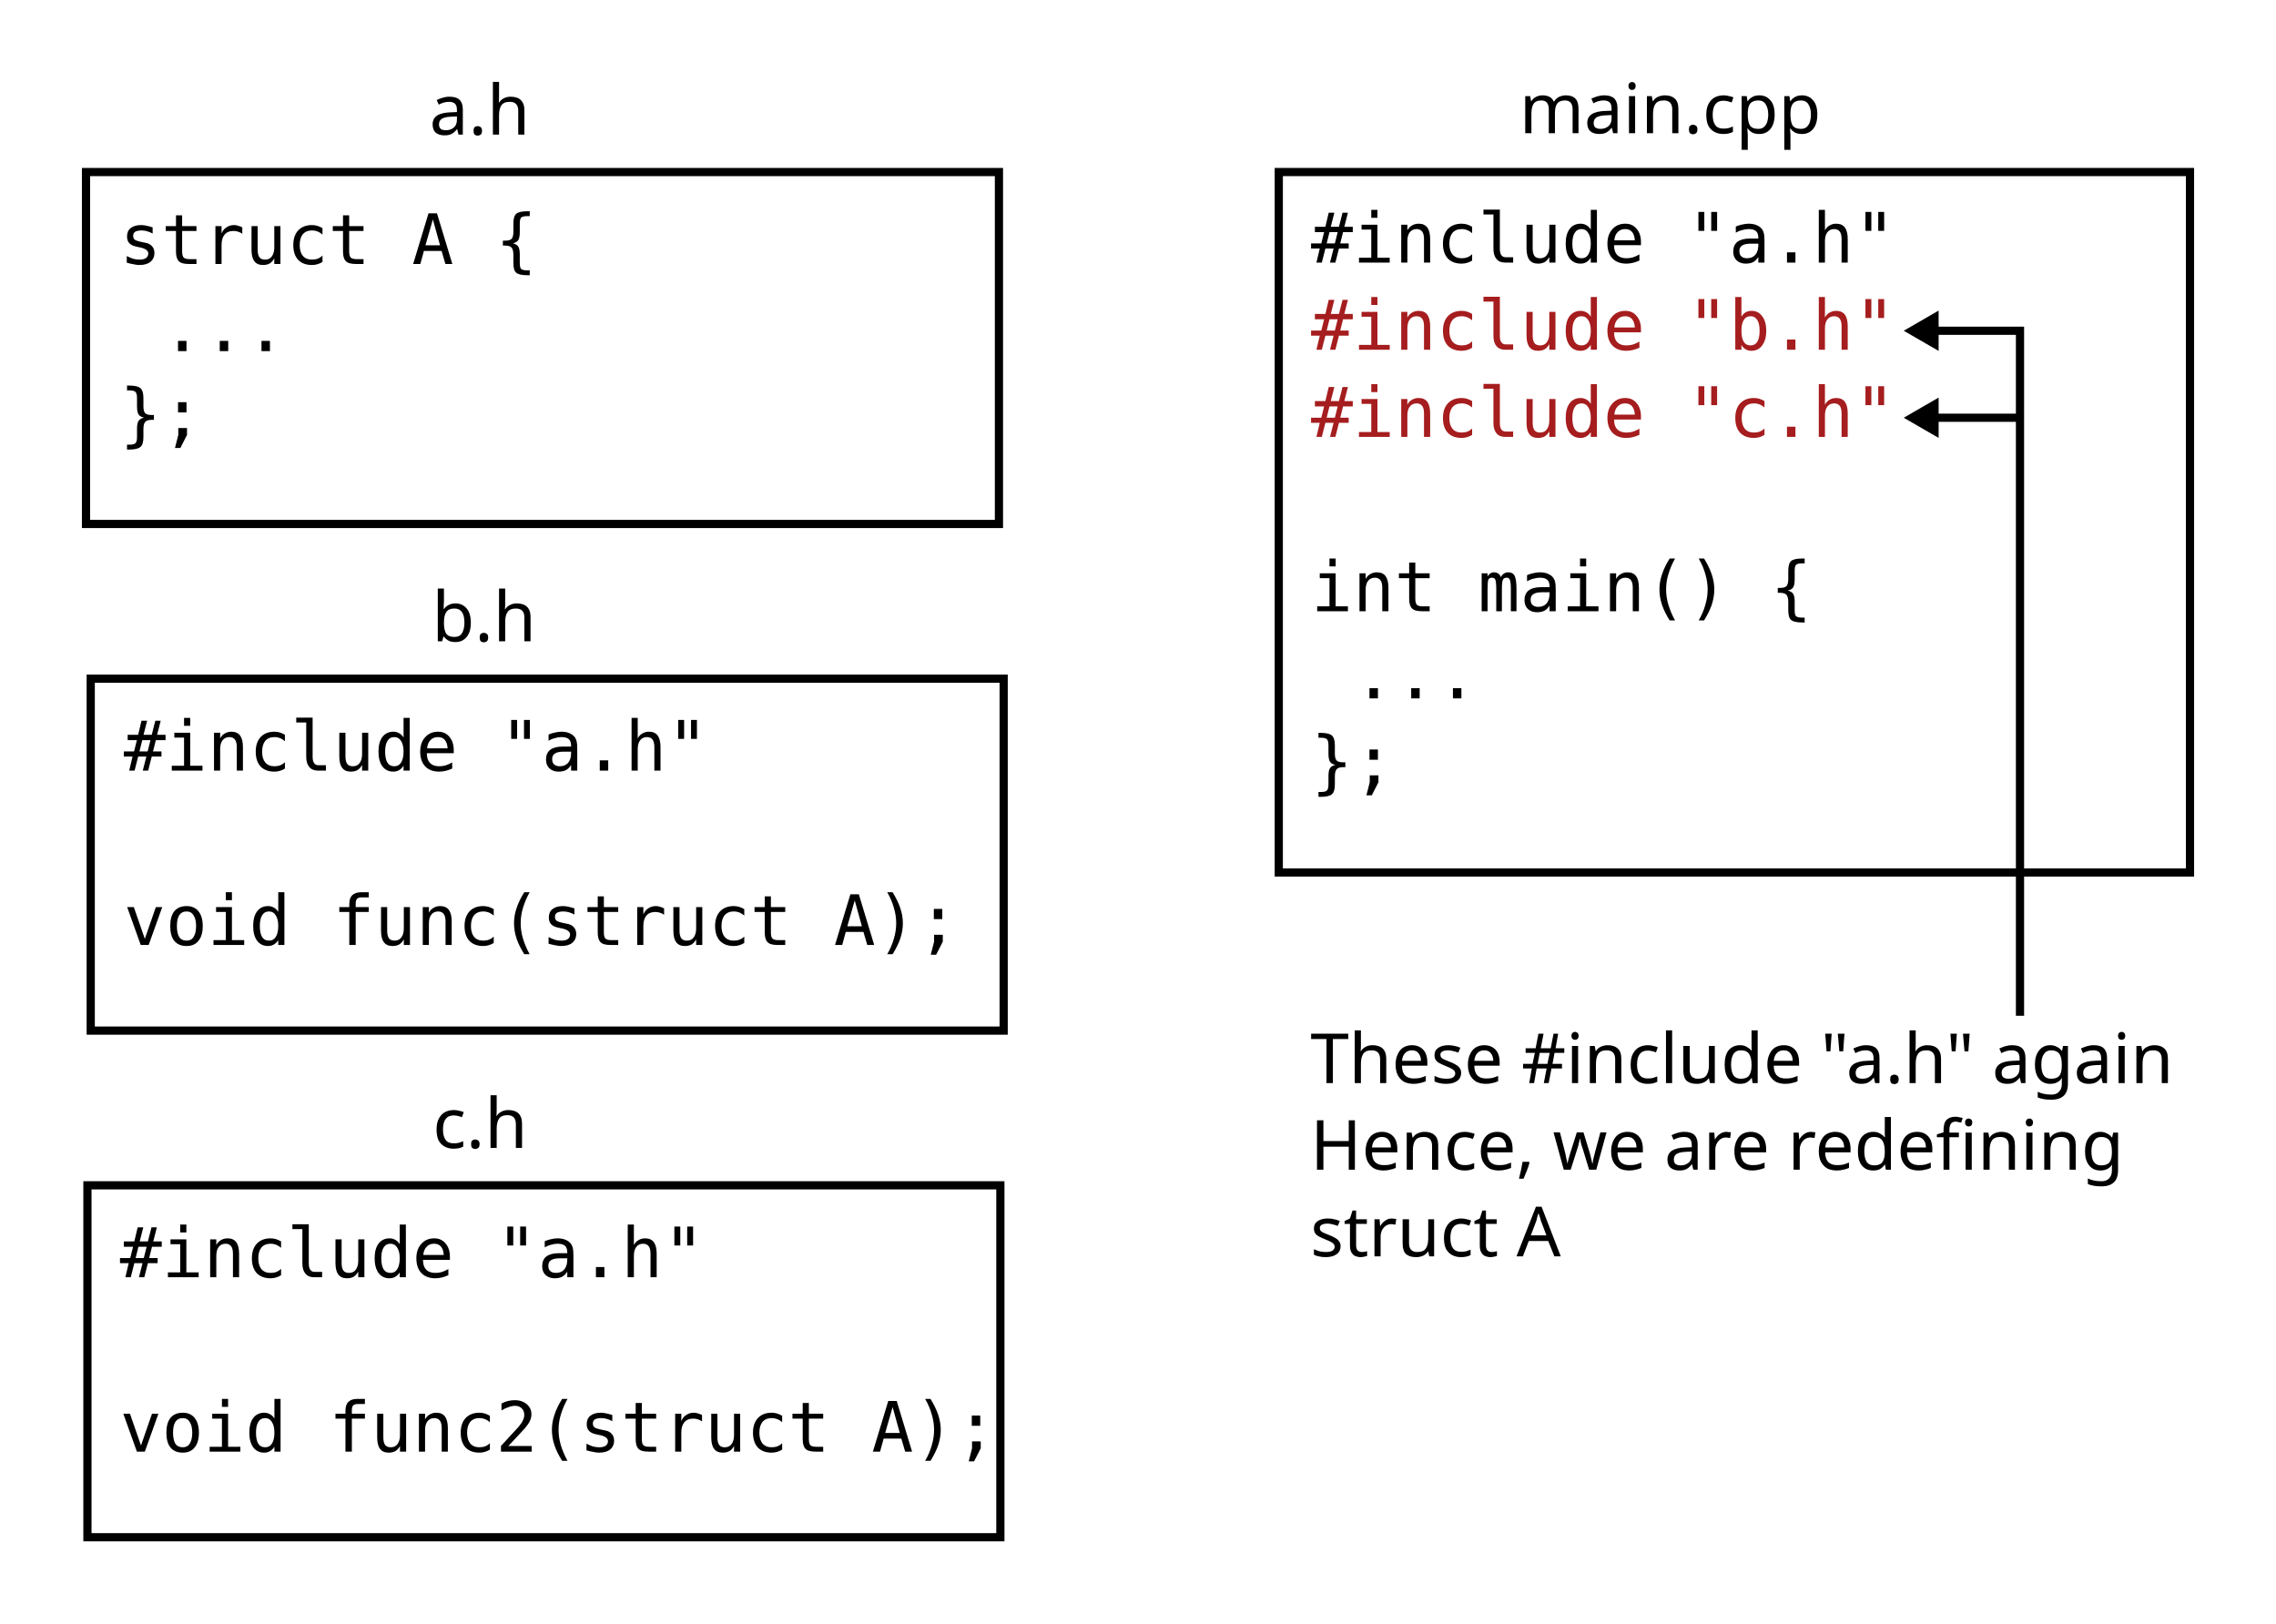
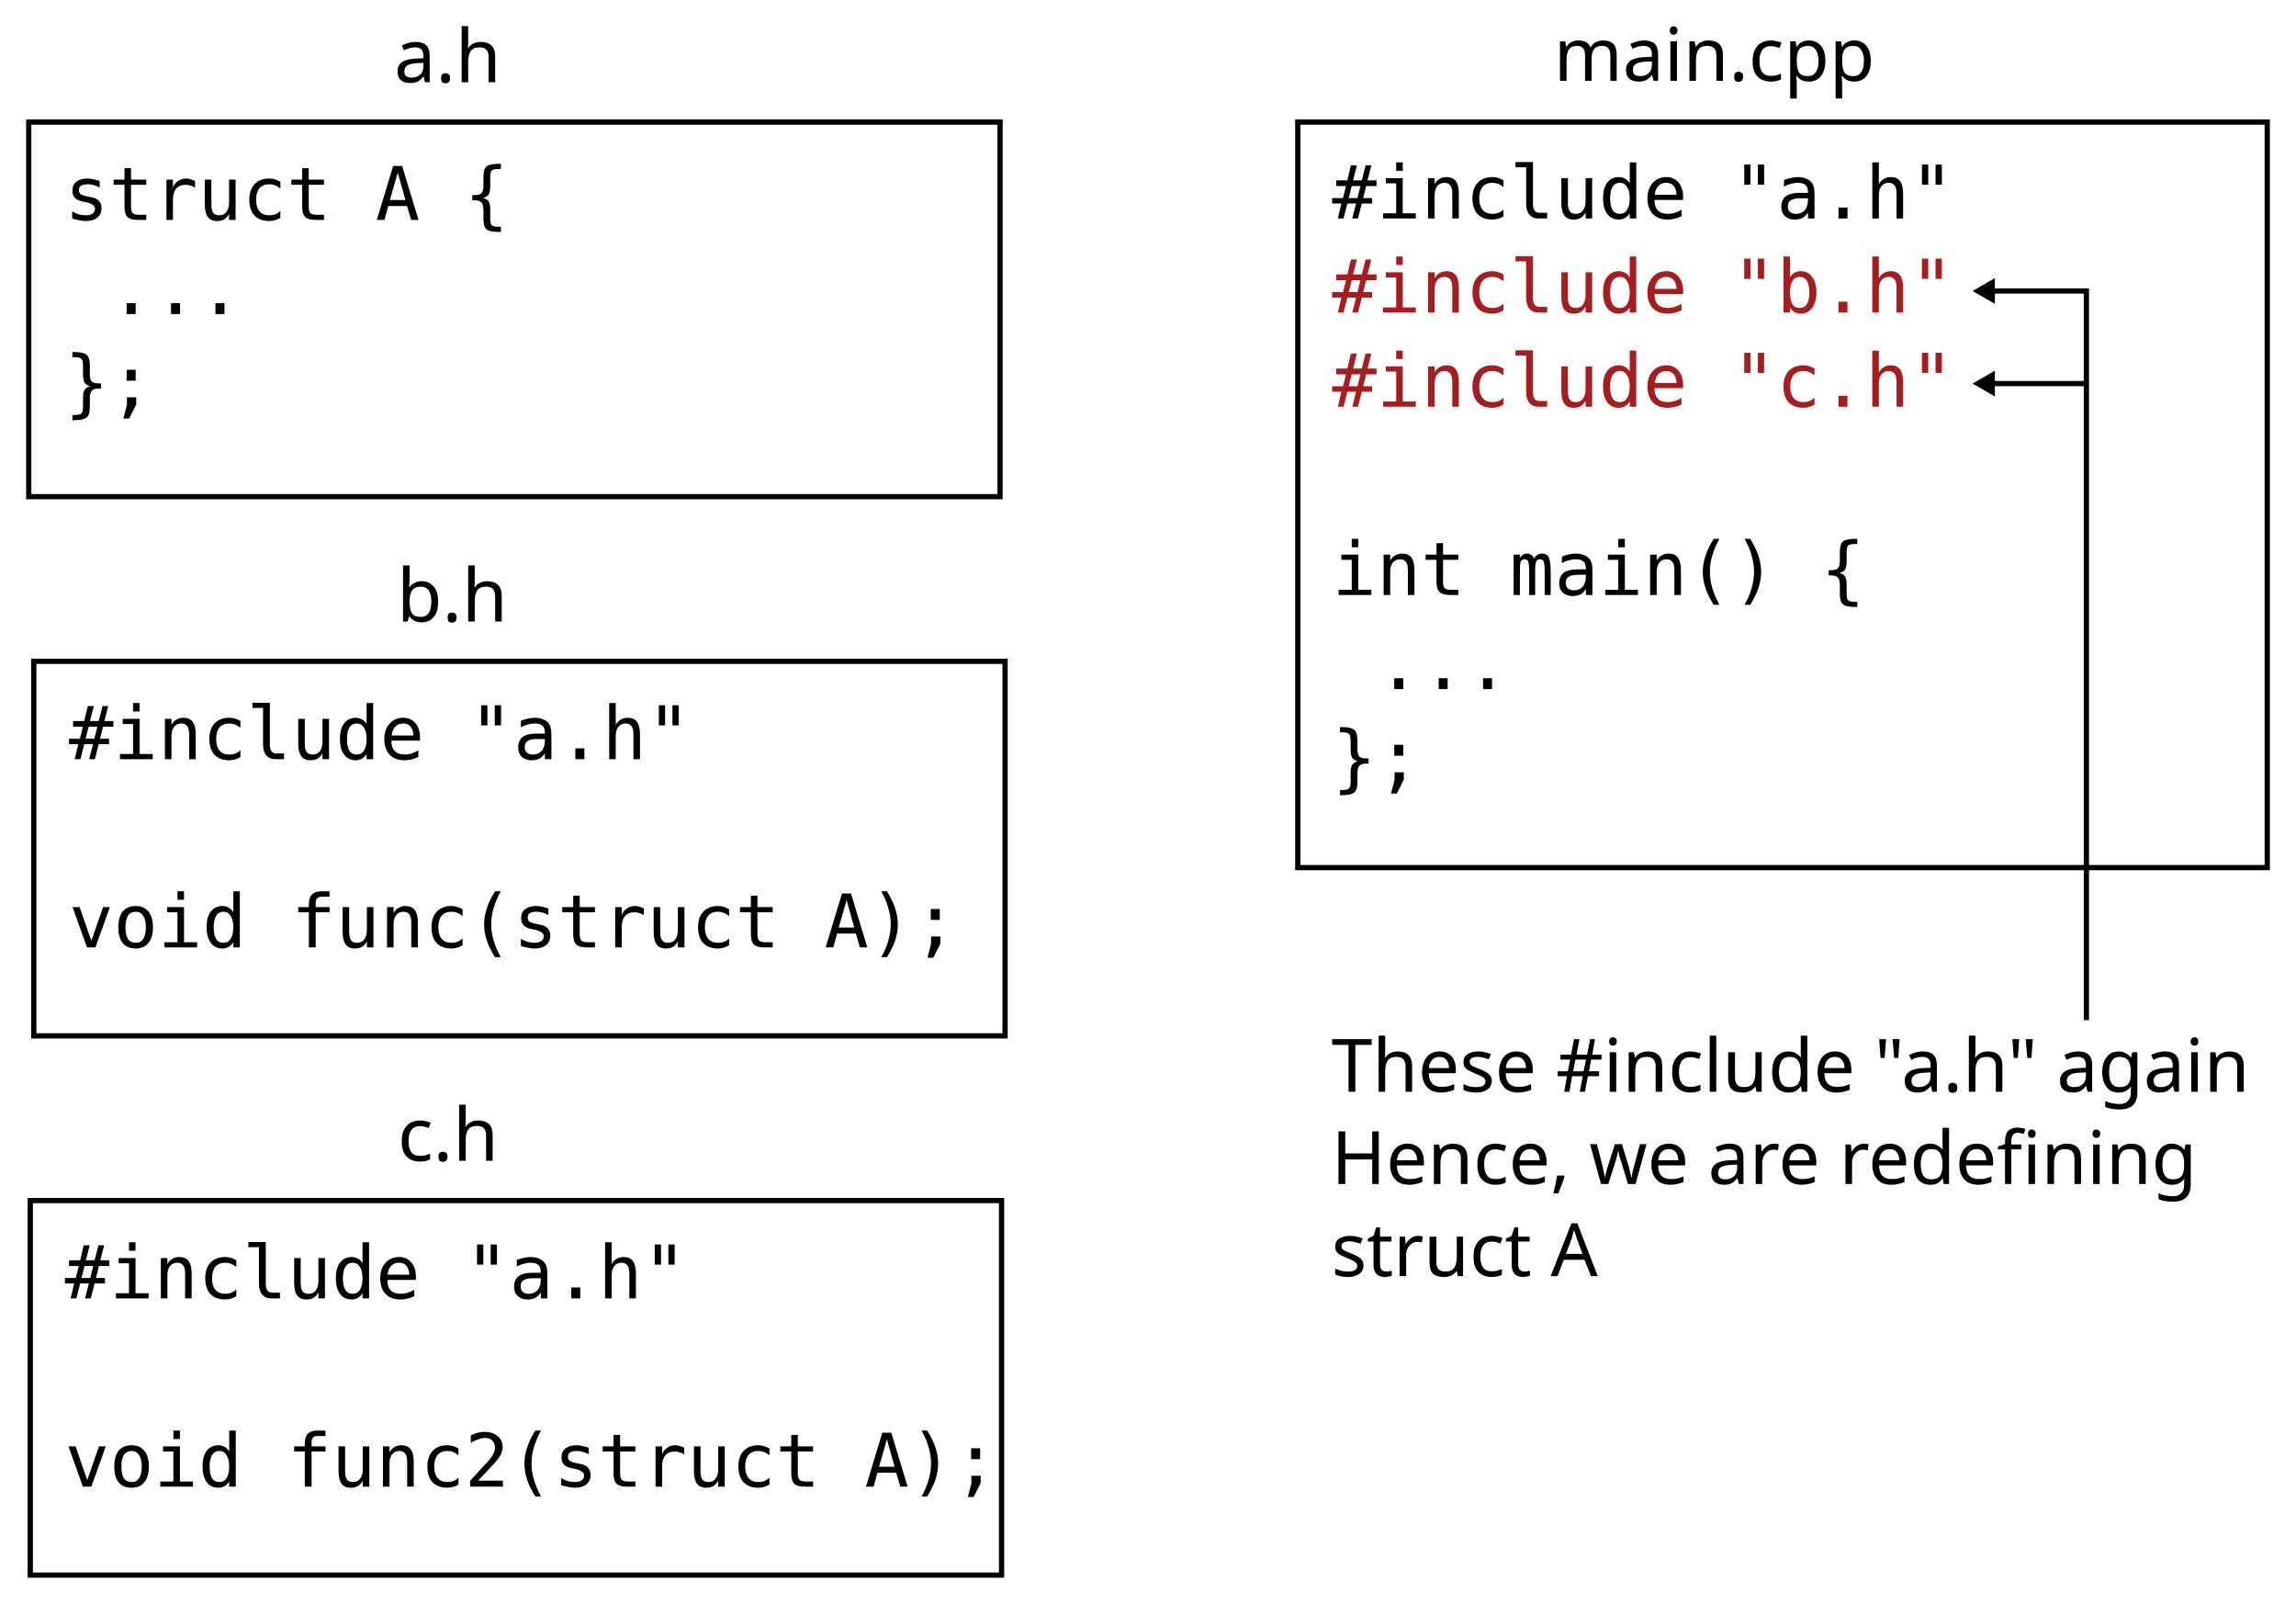
- <svg xmlns="http://www.w3.org/2000/svg" width="138.925mm" height="99.091mm" viewBox="0 0 138.925 99.091" version="1.1" id="svg5">
+ <svg xmlns="http://www.w3.org/2000/svg" width="131.725mm" height="91.991mm" viewBox="0 0 131.725 91.991" version="1.1" id="svg5">
  <defs id="defs2">
    <marker style="overflow:visible" id="TriangleOutM" refX="0" refY="0" orient="auto">
      <path transform="scale(0.4)" style="fill:context-stroke;fill-rule:evenodd;stroke:context-stroke;stroke-width:1pt" d="M 5.77,0 -2.88,5 V -5 Z" id="path124066" />
    </marker>
    <marker style="overflow:visible" id="marker124199" refX="0" refY="0" orient="auto">
      <path transform="matrix(0.3,0,0,0.3,-0.69,0)" d="M 8.719,4.034 -2.207,0.016 8.719,-4.002 c -1.745,2.372 -1.735,5.617 -6e-7,8.035 z" style="fill:context-stroke;fill-rule:evenodd;stroke:context-stroke;stroke-width:0.625;stroke-linejoin:round" id="path123951" />
    </marker>
    <marker style="overflow:visible" id="Arrow1Send" refX="0" refY="0" orient="auto">
      <path transform="matrix(-0.2,0,0,-0.2,-1.2,0)" style="fill:context-stroke;fill-rule:evenodd;stroke:context-stroke;stroke-width:1pt" d="M 0,0 5,-5 -12.5,0 5,5 Z" id="path123936" />
    </marker>
    <marker style="overflow:visible" id="marker124182" refX="0" refY="0" orient="auto">
      <path transform="scale(-0.6)" d="M 8.719,4.034 -2.207,0.016 8.719,-4.002 c -1.745,2.372 -1.735,5.617 -6e-7,8.035 z" style="fill:context-stroke;fill-rule:evenodd;stroke:context-stroke;stroke-width:0.625;stroke-linejoin:round" id="path123948" />
    </marker>
    <marker style="overflow:visible" id="marker1298" refX="0" refY="0" orient="auto">
      <path transform="scale(-0.6)" d="M 8.719,4.034 -2.207,0.016 8.719,-4.002 c -1.745,2.372 -1.735,5.617 -6e-7,8.035 z" style="fill:context-stroke;fill-rule:evenodd;stroke:context-stroke;stroke-width:0.625;stroke-linejoin:round" id="path1296" />
    </marker>
    <marker style="overflow:visible" id="Arrow2Mend" refX="0" refY="0" orient="auto">
      <path transform="scale(-0.6)" d="M 8.719,4.034 -2.207,0.016 8.719,-4.002 c -1.745,2.372 -1.735,5.617 -6e-7,8.035 z" style="fill:context-stroke;fill-rule:evenodd;stroke:context-stroke;stroke-width:0.625;stroke-linejoin:round" id="path1021" />
    </marker>
    <marker style="overflow:visible" id="marker1280" refX="0" refY="0" orient="auto">
      <path transform="scale(0.6)" d="M 8.719,4.034 -2.207,0.016 8.719,-4.002 c -1.745,2.372 -1.735,5.617 -6e-7,8.035 z" style="fill:context-stroke;fill-rule:evenodd;stroke:context-stroke;stroke-width:0.625;stroke-linejoin:round" id="path1278" />
    </marker>
    <marker style="overflow:visible" id="Arrow1Mstart" refX="0" refY="0" orient="auto">
      <path transform="matrix(0.4,0,0,0.4,4,0)" style="fill:context-stroke;fill-rule:evenodd;stroke:context-stroke;stroke-width:1pt" d="M 0,0 5,-5 -12.5,0 5,5 Z" id="path1000" />
    </marker>
    <marker style="overflow:visible" id="Arrow2Sstart" refX="0" refY="0" orient="auto">
      <path transform="matrix(0.3,0,0,0.3,-0.69,0)" d="M 8.719,4.034 -2.207,0.016 8.719,-4.002 c -1.745,2.372 -1.735,5.617 -6e-7,8.035 z" style="fill:context-stroke;fill-rule:evenodd;stroke:context-stroke;stroke-width:0.625;stroke-linejoin:round" id="path1024" />
    </marker>
    <marker style="overflow:visible" id="Arrow2Mstart" refX="0" refY="0" orient="auto">
      <path transform="scale(0.6)" d="M 8.719,4.034 -2.207,0.016 8.719,-4.002 c -1.745,2.372 -1.735,5.617 -6e-7,8.035 z" style="fill:context-stroke;fill-rule:evenodd;stroke:context-stroke;stroke-width:0.625;stroke-linejoin:round" id="path1018" />
    </marker>
    <marker style="overflow:visible" id="Arrow1Lstart" refX="0" refY="0" orient="auto">
      <path transform="matrix(0.8,0,0,0.8,10,0)" style="fill:context-stroke;fill-rule:evenodd;stroke:context-stroke;stroke-width:1pt" d="M 0,0 5,-5 -12.5,0 5,5 Z" id="path41828" />
    </marker>
  </defs>
-   <g id="layer1" transform="translate(-131.9425,-111.1023)">
+   <g id="layer1" transform="translate(-135.5425,-114.6023)">
    <g id="g152116" transform="translate(107.8412,0.0837824)">
-       <rect style="fill:none;stroke:#000000;stroke-width:0.5;stroke-miterlimit:4;stroke-dasharray:none" id="rect83769" width="55.725" height="21.483" x="29.351" y="121.521" />
+       <rect style="fill:none;stroke:#000000;stroke-width:0.3;stroke-miterlimit:4;stroke-dasharray:none" id="rect83769" width="55.725" height="21.483" x="29.351" y="121.521" />
      <text xml:space="preserve" style="font-size:4.233px;line-height:1.25;font-family:sans-serif;letter-spacing:0px;stroke-width:0.265" x="57.237" y="119.236" id="text83773">
        <tspan style="font-style:normal;font-variant:normal;font-weight:normal;font-stretch:normal;font-family:sans-serif;-inkscape-font-specification:sans-serif;text-align:center;text-anchor:middle;stroke-width:0.265" x="57.237" y="119.236" id="tspan83771">a.h</tspan>
      </text>
      <text xml:space="preserve" style="font-size:4.233px;line-height:1.25;font-family:mo;-inkscape-font-specification:mo;stroke-width:0.265" x="31.403" y="127.134" id="text83779">
        <tspan style="font-style:normal;font-variant:normal;font-weight:normal;font-stretch:normal;font-family:monospace;-inkscape-font-specification:monospace;stroke-width:0.265" x="31.403" y="127.134" id="tspan83777">struct A {</tspan>
-         <tspan style="font-style:normal;font-variant:normal;font-weight:normal;font-stretch:normal;font-family:monospace;-inkscape-font-specification:monospace;stroke-width:0.265" x="31.403" y="132.455" id="tspan86115"> ...</tspan>
-         <tspan style="font-style:normal;font-variant:normal;font-weight:normal;font-stretch:normal;font-family:monospace;-inkscape-font-specification:monospace;stroke-width:0.265" x="31.403" y="137.775" id="tspan86117">};</tspan>
+         <tspan style="font-style:normal;font-variant:normal;font-weight:normal;font-stretch:normal;font-family:monospace;-inkscape-font-specification:monospace;stroke-width:0.265" x="31.403" y="132.532" id="tspan86115"> ...</tspan>
+         <tspan style="font-style:normal;font-variant:normal;font-weight:normal;font-stretch:normal;font-family:monospace;-inkscape-font-specification:monospace;stroke-width:0.265" x="31.403" y="137.93" id="tspan86117">};</tspan>
      </text>
    </g>
    <g id="g152125" transform="translate(107.8412,-1.14104)">
-       <rect style="fill:none;stroke:#000000;stroke-width:0.5;stroke-miterlimit:4;stroke-dasharray:none" id="rect72776" width="55.725" height="21.483" x="29.639" y="153.673" />
+       <rect style="fill:none;stroke:#000000;stroke-width:0.3;stroke-miterlimit:4;stroke-dasharray:none" id="rect72776" width="55.725" height="21.483" x="29.639" y="153.673" />
      <text xml:space="preserve" style="font-size:4.233px;line-height:1.25;font-family:sans-serif;letter-spacing:0px;stroke-width:0.265" x="57.493" y="151.388" id="text72780">
        <tspan style="font-style:normal;font-variant:normal;font-weight:normal;font-stretch:normal;font-family:sans-serif;-inkscape-font-specification:sans-serif;text-align:center;text-anchor:middle;stroke-width:0.265" x="57.493" y="151.388" id="tspan72778">b.h</tspan>
      </text>
      <text xml:space="preserve" style="font-size:4.233px;line-height:1.25;font-family:mo;-inkscape-font-specification:mo;stroke-width:0.265" x="31.66" y="159.287" id="text72788">
        <tspan style="font-style:normal;font-variant:normal;font-weight:normal;font-stretch:normal;font-family:monospace;-inkscape-font-specification:monospace;stroke-width:0.265" x="31.66" y="159.287" id="tspan72786">#include "a.h"</tspan>
-         <tspan style="font-style:normal;font-variant:normal;font-weight:normal;font-stretch:normal;font-family:monospace;-inkscape-font-specification:monospace;stroke-width:0.265" x="31.66" y="164.607" id="tspan110063" />
-         <tspan style="font-style:normal;font-variant:normal;font-weight:normal;font-stretch:normal;font-family:monospace;-inkscape-font-specification:monospace;stroke-width:0.265" x="31.66" y="169.928" id="tspan77431">void func(struct A);</tspan>
+         <tspan style="font-style:normal;font-variant:normal;font-weight:normal;font-stretch:normal;font-family:monospace;-inkscape-font-specification:monospace;stroke-width:0.265" x="31.66" y="164.685" id="tspan110063" />
+         <tspan style="font-style:normal;font-variant:normal;font-weight:normal;font-stretch:normal;font-family:monospace;-inkscape-font-specification:monospace;stroke-width:0.265" x="31.66" y="170.083" id="tspan77431">void func(struct A);</tspan>
      </text>
    </g>
    <g id="g152134" transform="translate(107.8412,0.0837824)">
-       <rect style="fill:none;stroke:#000000;stroke-width:0.5;stroke-miterlimit:4;stroke-dasharray:none" id="rect87656" width="55.725" height="21.483" x="29.438" y="183.376" />
+       <rect style="fill:none;stroke:#000000;stroke-width:0.3;stroke-miterlimit:4;stroke-dasharray:none" id="rect87656" width="55.725" height="21.483" x="29.438" y="183.376" />
      <text xml:space="preserve" style="font-size:4.233px;line-height:1.25;font-family:sans-serif;letter-spacing:0px;stroke-width:0.265" x="57.261" y="181.091" id="text87660">
        <tspan style="font-style:normal;font-variant:normal;font-weight:normal;font-stretch:normal;font-family:sans-serif;-inkscape-font-specification:sans-serif;text-align:center;text-anchor:middle;stroke-width:0.265" x="57.261" y="181.091" id="tspan87658">c.h</tspan>
      </text>
      <text xml:space="preserve" style="font-size:4.233px;line-height:1.25;font-family:mo;-inkscape-font-specification:mo;stroke-width:0.265" x="31.427" y="188.99" id="text87666">
        <tspan style="font-style:normal;font-variant:normal;font-weight:normal;font-stretch:normal;font-family:monospace;-inkscape-font-specification:monospace;stroke-width:0.265" x="31.427" y="188.99" id="tspan87662">#include "a.h"</tspan>
-         <tspan style="font-style:normal;font-variant:normal;font-weight:normal;font-stretch:normal;font-family:monospace;-inkscape-font-specification:monospace;stroke-width:0.265" x="31.427" y="194.31" id="tspan107307" />
-         <tspan style="font-style:normal;font-variant:normal;font-weight:normal;font-stretch:normal;font-family:monospace;-inkscape-font-specification:monospace;stroke-width:0.265" x="31.427" y="199.631" id="tspan87664">void func2(struct A);</tspan>
+         <tspan style="font-style:normal;font-variant:normal;font-weight:normal;font-stretch:normal;font-family:monospace;-inkscape-font-specification:monospace;stroke-width:0.265" x="31.427" y="194.388" id="tspan107307" />
+         <tspan style="font-style:normal;font-variant:normal;font-weight:normal;font-stretch:normal;font-family:monospace;-inkscape-font-specification:monospace;stroke-width:0.265" x="31.427" y="199.786" id="tspan87664">void func2(struct A);</tspan>
      </text>
    </g>
    <g id="g123862" transform="translate(-8.785674)">
-       <rect style="fill:none;stroke:#000000;stroke-width:0.5;stroke-miterlimit:4;stroke-dasharray:none" id="rect98769" width="55.62" height="42.759" x="218.784" y="121.604" />
+       <rect style="fill:none;stroke:#000000;stroke-width:0.3;stroke-miterlimit:4;stroke-dasharray:none" id="rect98769" width="55.62" height="42.759" x="218.784" y="121.604" />
      <text xml:space="preserve" style="font-size:4.233px;line-height:1.25;font-family:sans-serif;letter-spacing:0px;stroke-width:0.265" x="246.53" y="119.236" id="text98773">
        <tspan style="font-style:normal;font-variant:normal;font-weight:normal;font-stretch:normal;font-family:sans-serif;-inkscape-font-specification:sans-serif;text-align:center;text-anchor:middle;stroke-width:0.265" x="246.53" y="119.236" id="tspan98771">main.cpp</tspan>
      </text>
      <text xml:space="preserve" style="font-size:4.233px;line-height:1.25;font-family:sans-serif;letter-spacing:0px;stroke-width:0.265" x="271.421" y="154.161" id="text123927">
        <tspan style="font-style:normal;font-variant:normal;font-weight:normal;font-stretch:normal;font-family:sans-serif;-inkscape-font-specification:sans-serif;text-align:center;text-anchor:middle;stroke-width:0.265" x="271.421" y="154.161" id="tspan124521" />
      </text>
      <text xml:space="preserve" style="font-size:4.233px;line-height:1.25;font-family:mo;-inkscape-font-specification:mo;stroke-width:0.265" x="220.709" y="177.216" id="text136403">
        <tspan id="tspan136401" style="font-style:normal;font-variant:normal;font-weight:normal;font-stretch:normal;font-family:sans-serif;-inkscape-font-specification:sans-serif;stroke-width:0.265" x="220.709" y="177.216">These #include "a.h" again</tspan>
        <tspan style="font-style:normal;font-variant:normal;font-weight:normal;font-stretch:normal;font-family:sans-serif;-inkscape-font-specification:sans-serif;stroke-width:0.265" x="220.709" y="182.508" id="tspan136405">Hence, we are redefining</tspan>
        <tspan style="font-style:normal;font-variant:normal;font-weight:normal;font-stretch:normal;font-family:sans-serif;-inkscape-font-specification:sans-serif;stroke-width:0.265" x="220.709" y="187.8" id="tspan161112">struct A</tspan>
      </text>
      <text xml:space="preserve" style="font-size:4.233px;line-height:1.25;font-family:mo;-inkscape-font-specification:mo;stroke-width:0.265" x="220.752" y="127.134" id="text98781">
        <tspan style="font-style:normal;font-variant:normal;font-weight:normal;font-stretch:normal;font-family:monospace;-inkscape-font-specification:monospace;stroke-width:0.265" x="220.752" y="127.134" id="tspan98777">#include "a.h"</tspan>
-         <tspan style="font-style:normal;font-variant:normal;font-weight:normal;font-stretch:normal;font-family:monospace;-inkscape-font-specification:monospace;fill:#a51d1e;stroke-width:0.265" x="220.752" y="132.455" id="tspan98779">#include "b.h"</tspan>
-         <tspan style="font-style:normal;font-variant:normal;font-weight:normal;font-stretch:normal;font-family:monospace;-inkscape-font-specification:monospace;fill:#a51d1e;stroke-width:0.265" x="220.752" y="137.775" id="tspan102853">#include "c.h"</tspan>
-         <tspan style="font-style:normal;font-variant:normal;font-weight:normal;font-stretch:normal;font-family:monospace;-inkscape-font-specification:monospace;stroke-width:0.265" x="220.752" y="143.095" id="tspan102851" />
-         <tspan style="font-style:normal;font-variant:normal;font-weight:normal;font-stretch:normal;font-family:monospace;-inkscape-font-specification:monospace;stroke-width:0.265" x="220.752" y="148.416" id="tspan102855">int main() {</tspan>
-         <tspan style="font-style:normal;font-variant:normal;font-weight:normal;font-stretch:normal;font-family:monospace;-inkscape-font-specification:monospace;stroke-width:0.265" x="220.752" y="153.736" id="tspan102857"> ...</tspan>
-         <tspan style="font-style:normal;font-variant:normal;font-weight:normal;font-stretch:normal;font-family:monospace;-inkscape-font-specification:monospace;stroke-width:0.265" x="220.752" y="159.057" id="tspan102859">};</tspan>
+         <tspan style="font-style:normal;font-variant:normal;font-weight:normal;font-stretch:normal;font-family:monospace;-inkscape-font-specification:monospace;fill:#a51d1e;stroke-width:0.265" x="220.752" y="132.532" id="tspan98779">#include "b.h"</tspan>
+         <tspan style="font-style:normal;font-variant:normal;font-weight:normal;font-stretch:normal;font-family:monospace;-inkscape-font-specification:monospace;fill:#a51d1e;stroke-width:0.265" x="220.752" y="137.93" id="tspan102853">#include "c.h"</tspan>
+         <tspan style="font-style:normal;font-variant:normal;font-weight:normal;font-stretch:normal;font-family:monospace;-inkscape-font-specification:monospace;stroke-width:0.265" x="220.752" y="143.328" id="tspan102851" />
+         <tspan style="font-style:normal;font-variant:normal;font-weight:normal;font-stretch:normal;font-family:monospace;-inkscape-font-specification:monospace;stroke-width:0.265" x="220.752" y="148.726" id="tspan102855">int main() {</tspan>
+         <tspan style="font-style:normal;font-variant:normal;font-weight:normal;font-stretch:normal;font-family:monospace;-inkscape-font-specification:monospace;stroke-width:0.265" x="220.752" y="154.124" id="tspan102857"> ...</tspan>
+         <tspan style="font-style:normal;font-variant:normal;font-weight:normal;font-stretch:normal;font-family:monospace;-inkscape-font-specification:monospace;stroke-width:0.265" x="220.752" y="159.522" id="tspan102859">};</tspan>
      </text>
-       <path style="fill:none;stroke:#000000;stroke-width:0.5;stroke-linecap:butt;stroke-linejoin:miter;stroke-miterlimit:4;stroke-dasharray:none;stroke-opacity:1;marker-end:url(#TriangleOutM)" d="m 264.027,173.109 v -41.816 h -5.676" id="path153264" />
-       <path style="fill:none;stroke:#000000;stroke-width:0.5;stroke-linecap:butt;stroke-linejoin:miter;stroke-miterlimit:4;stroke-dasharray:none;stroke-opacity:1;marker-end:url(#TriangleOutM)" d="m 264.027,136.603 h -5.676" id="path153416" />
+       <path style="fill:none;stroke:#000000;stroke-width:0.3;stroke-linecap:butt;stroke-linejoin:miter;stroke-miterlimit:4;stroke-dasharray:none;stroke-opacity:1;marker-end:url(#TriangleOutM)" d="m 264.027,173.109 v -41.816 h -5.676" id="path153264" />
+       <path style="fill:none;stroke:#000000;stroke-width:0.3;stroke-linecap:butt;stroke-linejoin:miter;stroke-miterlimit:4;stroke-dasharray:none;stroke-opacity:1;marker-end:url(#TriangleOutM)" d="m 264.027,136.603 h -5.676" id="path153416" />
    </g>
  </g>
</svg>
